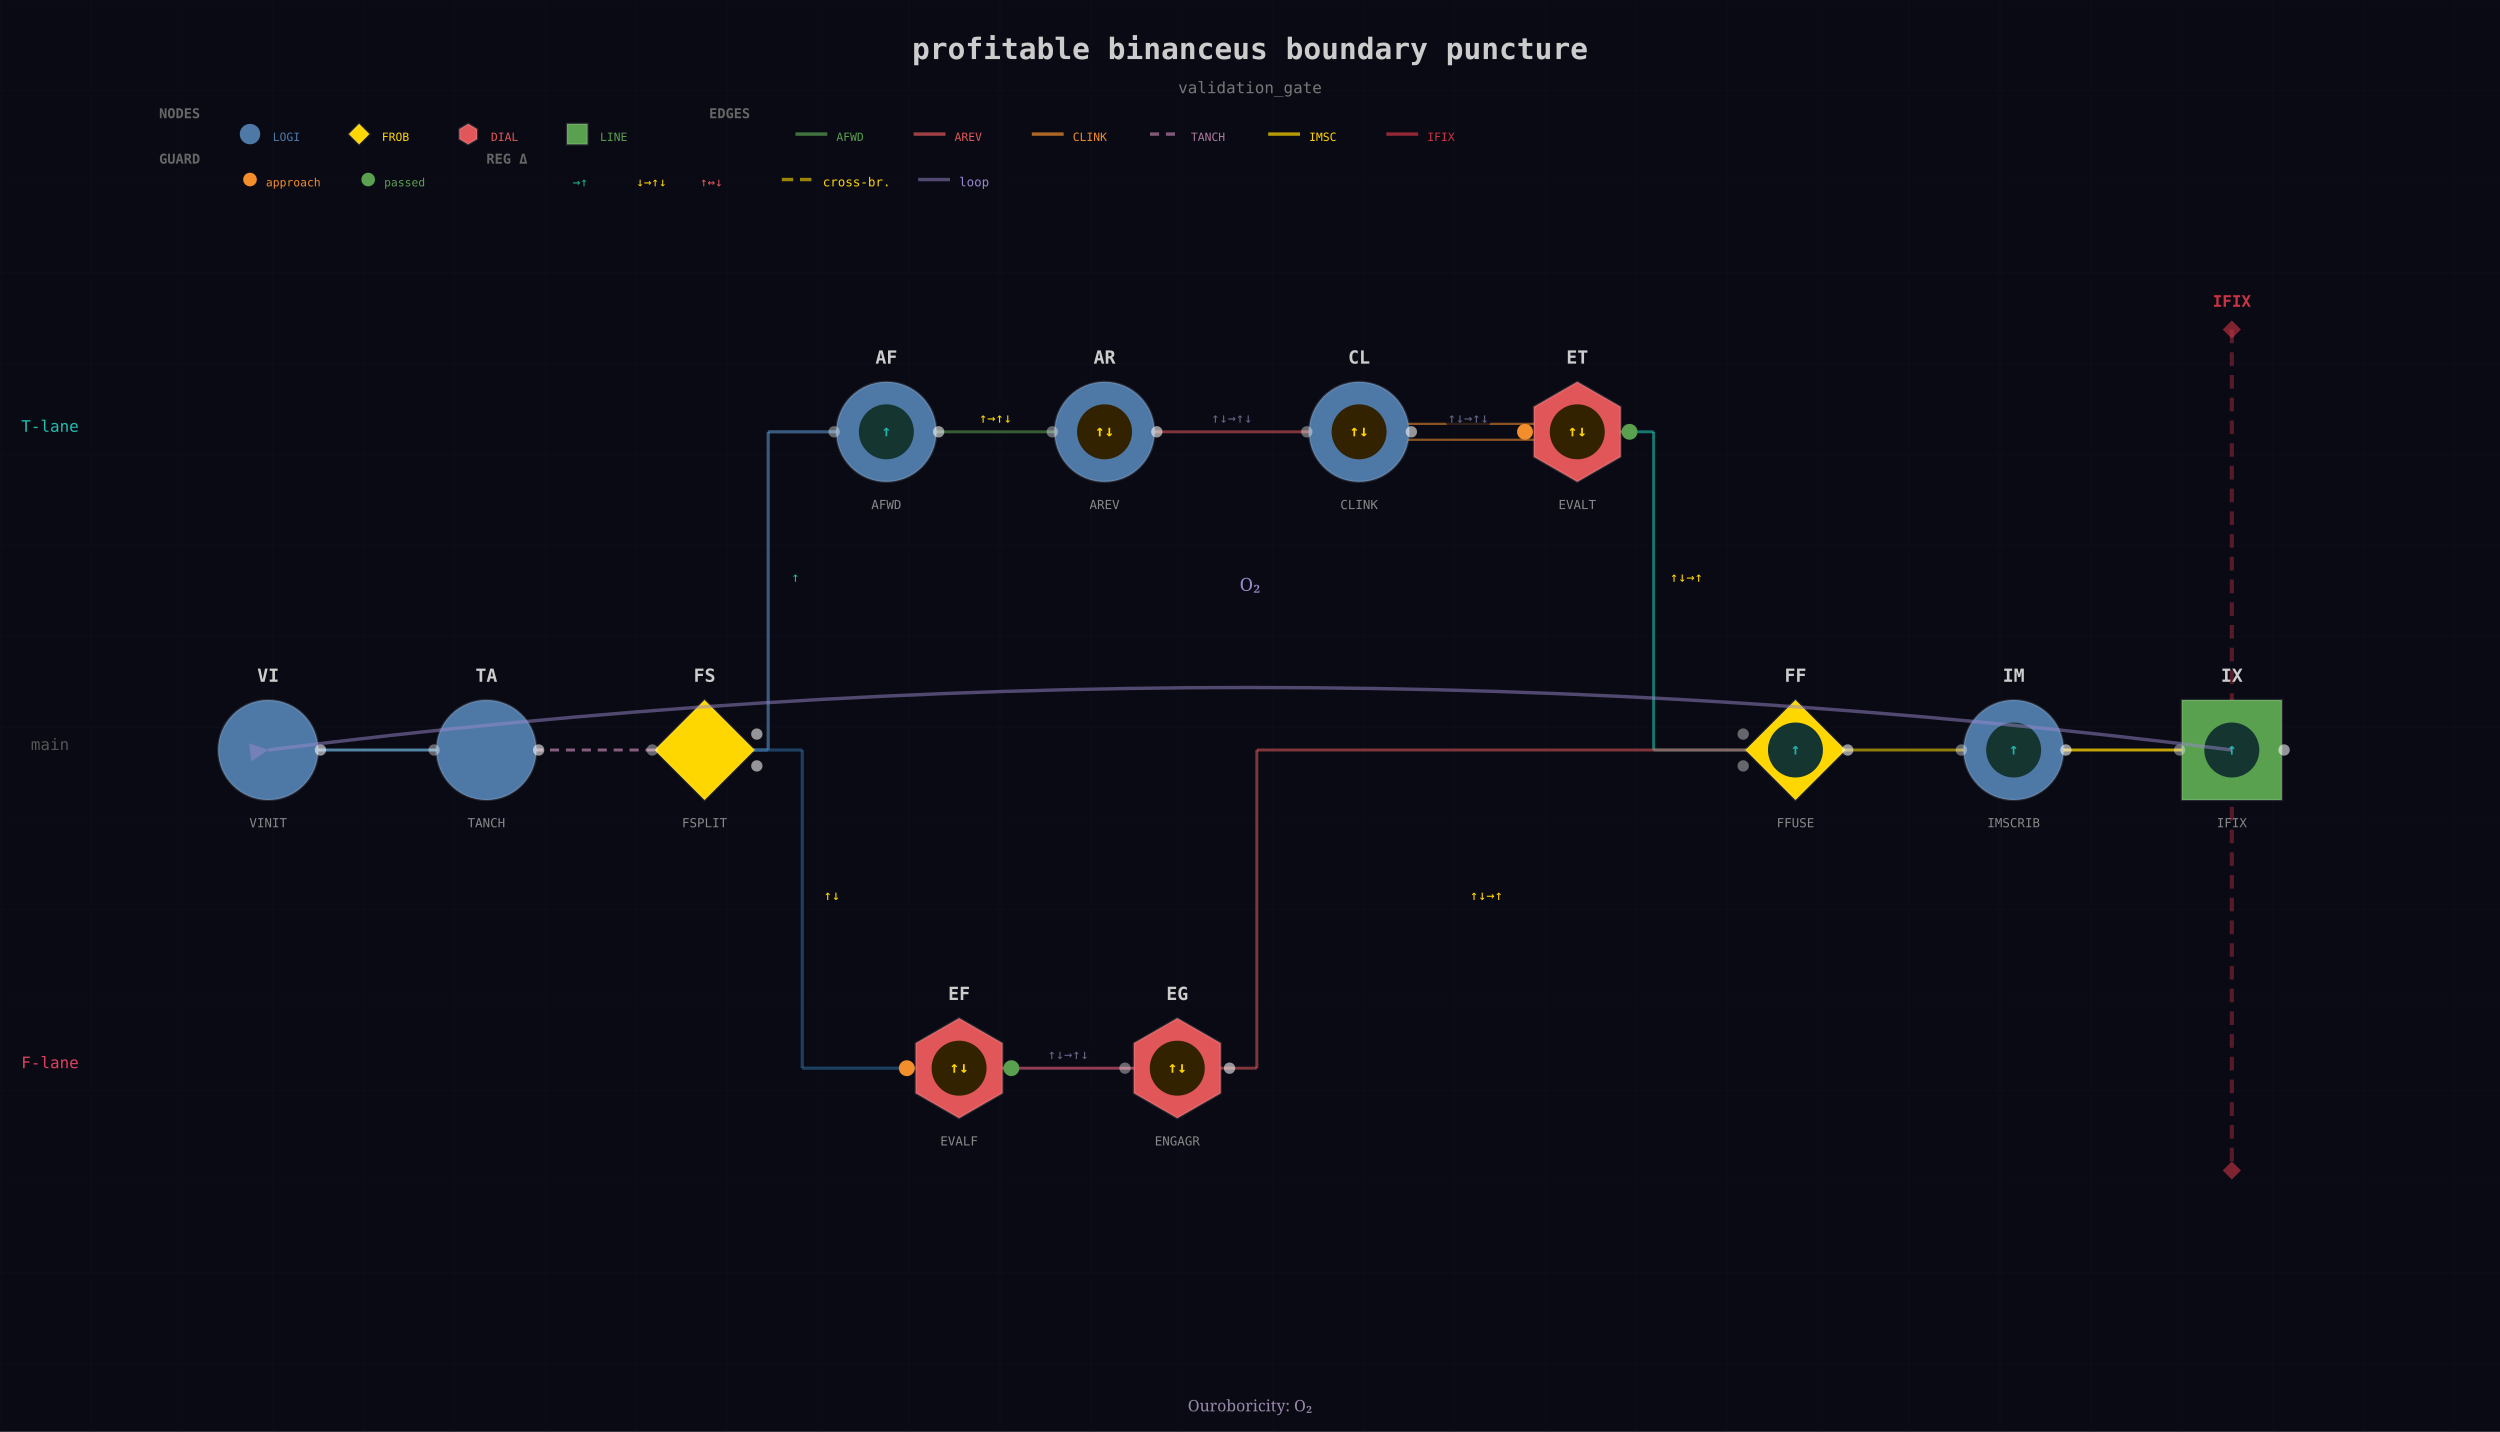
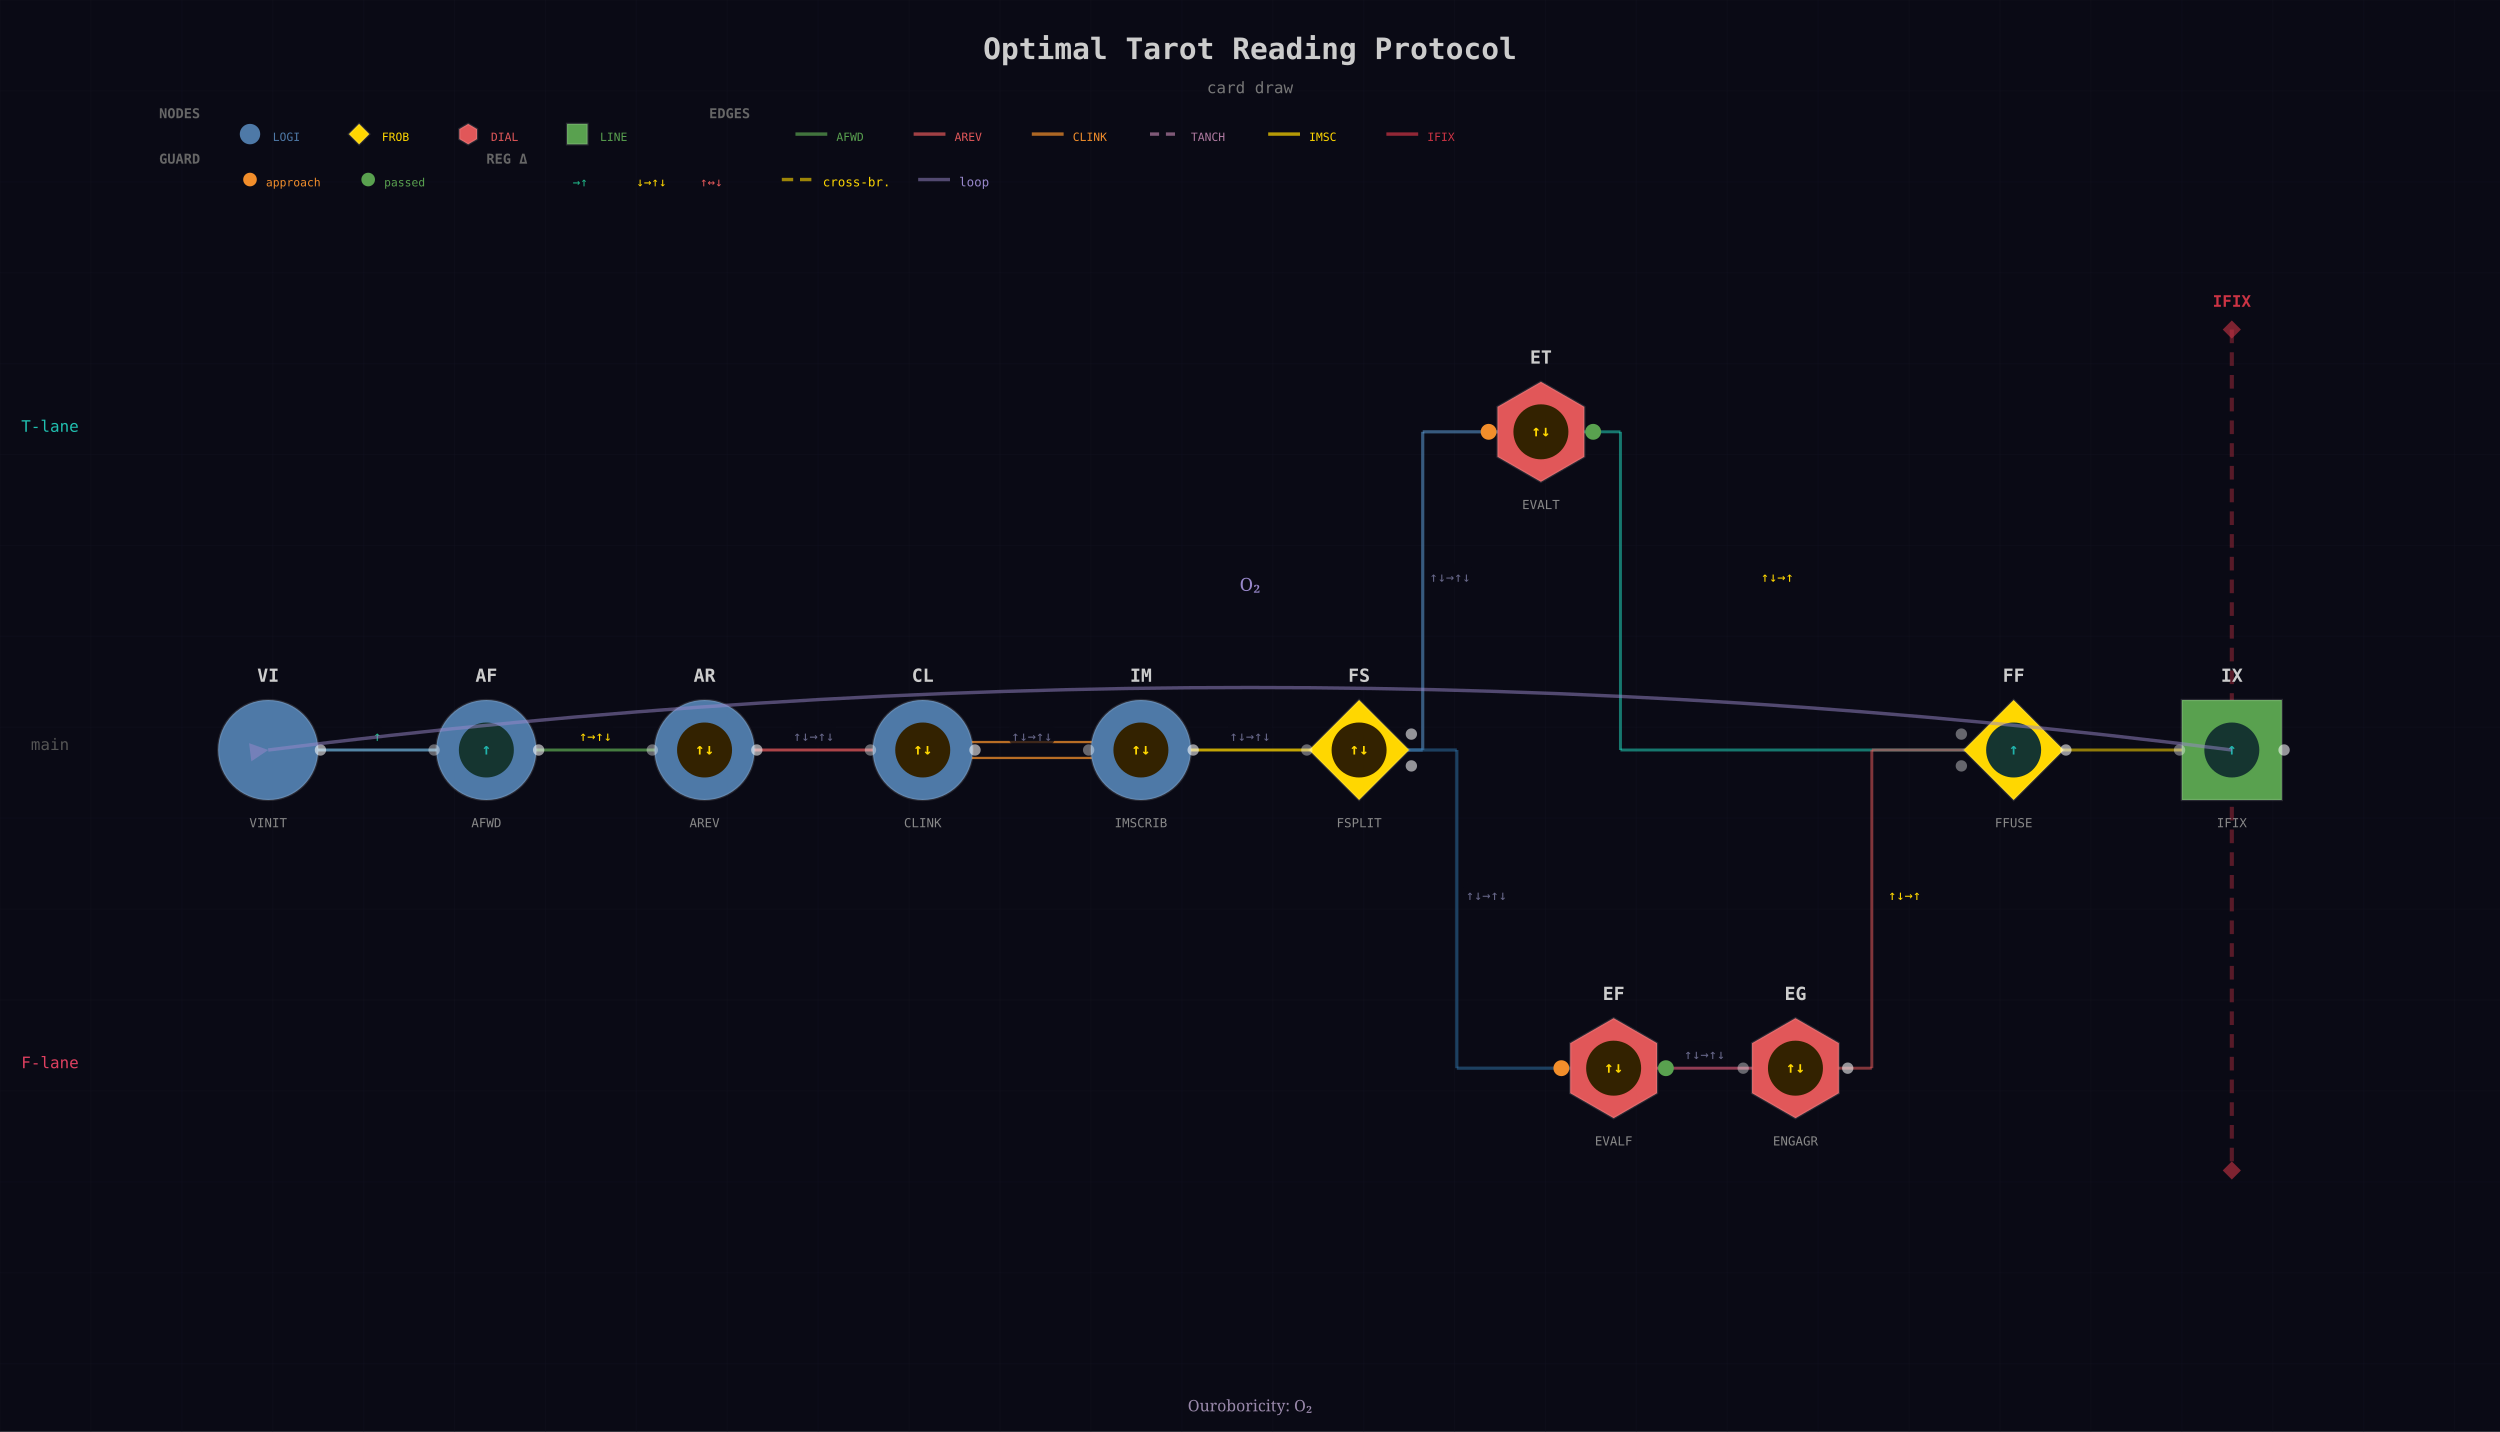
<svg xmlns="http://www.w3.org/2000/svg" viewBox="0 0 1100 630">
  <rect width="1100" height="630" fill="#0a0a15" />
  <line x1="0.0" y1="0.0" x2="0.0" y2="630.0" stroke="#151525" stroke-width="0.4" opacity="0.25" />
  <line x1="40.0" y1="0.0" x2="40.0" y2="630.0" stroke="#151525" stroke-width="0.4" opacity="0.25" />
  <line x1="80.0" y1="0.0" x2="80.0" y2="630.0" stroke="#151525" stroke-width="0.4" opacity="0.25" />
  <line x1="120.0" y1="0.0" x2="120.0" y2="630.0" stroke="#151525" stroke-width="0.4" opacity="0.25" />
  <line x1="160.0" y1="0.0" x2="160.0" y2="630.0" stroke="#151525" stroke-width="0.4" opacity="0.25" />
  <line x1="200.0" y1="0.0" x2="200.0" y2="630.0" stroke="#151525" stroke-width="0.4" opacity="0.25" />
  <line x1="240.0" y1="0.0" x2="240.0" y2="630.0" stroke="#151525" stroke-width="0.4" opacity="0.25" />
  <line x1="280.0" y1="0.0" x2="280.0" y2="630.0" stroke="#151525" stroke-width="0.4" opacity="0.25" />
  <line x1="320.0" y1="0.0" x2="320.0" y2="630.0" stroke="#151525" stroke-width="0.4" opacity="0.25" />
  <line x1="360.0" y1="0.0" x2="360.0" y2="630.0" stroke="#151525" stroke-width="0.4" opacity="0.25" />
  <line x1="400.0" y1="0.0" x2="400.0" y2="630.0" stroke="#151525" stroke-width="0.4" opacity="0.25" />
  <line x1="440.0" y1="0.0" x2="440.0" y2="630.0" stroke="#151525" stroke-width="0.4" opacity="0.25" />
  <line x1="480.0" y1="0.0" x2="480.0" y2="630.0" stroke="#151525" stroke-width="0.4" opacity="0.25" />
  <line x1="520.0" y1="0.0" x2="520.0" y2="630.0" stroke="#151525" stroke-width="0.4" opacity="0.25" />
  <line x1="560.0" y1="0.0" x2="560.0" y2="630.0" stroke="#151525" stroke-width="0.4" opacity="0.25" />
  <line x1="600.0" y1="0.0" x2="600.0" y2="630.0" stroke="#151525" stroke-width="0.4" opacity="0.25" />
  <line x1="640.0" y1="0.0" x2="640.0" y2="630.0" stroke="#151525" stroke-width="0.4" opacity="0.25" />
  <line x1="680.0" y1="0.0" x2="680.0" y2="630.0" stroke="#151525" stroke-width="0.4" opacity="0.25" />
  <line x1="720.0" y1="0.0" x2="720.0" y2="630.0" stroke="#151525" stroke-width="0.4" opacity="0.25" />
  <line x1="760.0" y1="0.0" x2="760.0" y2="630.0" stroke="#151525" stroke-width="0.4" opacity="0.25" />
  <line x1="800.0" y1="0.0" x2="800.0" y2="630.0" stroke="#151525" stroke-width="0.4" opacity="0.25" />
  <line x1="840.0" y1="0.0" x2="840.0" y2="630.0" stroke="#151525" stroke-width="0.4" opacity="0.25" />
  <line x1="880.0" y1="0.0" x2="880.0" y2="630.0" stroke="#151525" stroke-width="0.4" opacity="0.25" />
  <line x1="920.0" y1="0.0" x2="920.0" y2="630.0" stroke="#151525" stroke-width="0.4" opacity="0.25" />
  <line x1="960.0" y1="0.0" x2="960.0" y2="630.0" stroke="#151525" stroke-width="0.4" opacity="0.25" />
  <line x1="1000.0" y1="0.0" x2="1000.0" y2="630.0" stroke="#151525" stroke-width="0.4" opacity="0.25" />
  <line x1="1040.0" y1="0.0" x2="1040.0" y2="630.0" stroke="#151525" stroke-width="0.4" opacity="0.25" />
  <line x1="1080.0" y1="0.0" x2="1080.0" y2="630.0" stroke="#151525" stroke-width="0.4" opacity="0.25" />
  <line x1="0.0" y1="0.0" x2="1100.0" y2="0.0" stroke="#151525" stroke-width="0.4" opacity="0.25" />
  <line x1="0.0" y1="40.0" x2="1100.0" y2="40.0" stroke="#151525" stroke-width="0.4" opacity="0.25" />
  <line x1="0.0" y1="80.0" x2="1100.0" y2="80.0" stroke="#151525" stroke-width="0.4" opacity="0.25" />
  <line x1="0.0" y1="120.0" x2="1100.0" y2="120.0" stroke="#151525" stroke-width="0.4" opacity="0.25" />
  <line x1="0.0" y1="160.0" x2="1100.0" y2="160.0" stroke="#151525" stroke-width="0.4" opacity="0.25" />
  <line x1="0.0" y1="200.0" x2="1100.0" y2="200.0" stroke="#151525" stroke-width="0.4" opacity="0.25" />
  <line x1="0.0" y1="240.0" x2="1100.0" y2="240.0" stroke="#151525" stroke-width="0.4" opacity="0.25" />
  <line x1="0.0" y1="280.0" x2="1100.0" y2="280.0" stroke="#151525" stroke-width="0.4" opacity="0.25" />
  <line x1="0.0" y1="320.0" x2="1100.0" y2="320.0" stroke="#151525" stroke-width="0.4" opacity="0.25" />
  <line x1="0.0" y1="360.0" x2="1100.0" y2="360.0" stroke="#151525" stroke-width="0.4" opacity="0.25" />
  <line x1="0.0" y1="400.0" x2="1100.0" y2="400.0" stroke="#151525" stroke-width="0.4" opacity="0.25" />
  <line x1="0.0" y1="440.0" x2="1100.0" y2="440.0" stroke="#151525" stroke-width="0.4" opacity="0.25" />
  <line x1="0.0" y1="480.0" x2="1100.0" y2="480.0" stroke="#151525" stroke-width="0.4" opacity="0.25" />
  <line x1="0.0" y1="520.0" x2="1100.0" y2="520.0" stroke="#151525" stroke-width="0.4" opacity="0.25" />
  <line x1="0.0" y1="560.0" x2="1100.0" y2="560.0" stroke="#151525" stroke-width="0.4" opacity="0.25" />
  <line x1="0.0" y1="600.0" x2="1100.0" y2="600.0" stroke="#151525" stroke-width="0.4" opacity="0.25" />
-   <text x="550.0" y="26.0" fill="#cccccc" font-size="13" text-anchor="middle" font-family="monospace" font-weight="bold">profitable binanceus boundary puncture</text>
-   <text x="550.0" y="41.0" fill="#777" font-size="7" text-anchor="middle" font-family="monospace">validation_gate</text>
+   <text x="550.0" y="26.0" fill="#cccccc" font-size="13" text-anchor="middle" font-family="monospace" font-weight="bold">Optimal Tarot Reading Protocol</text>
+   <text x="550.0" y="41.0" fill="#777" font-size="7" text-anchor="middle" font-family="monospace">card draw</text>
  <text x="22.0" y="190.0" fill="#20c0b0" font-size="7" text-anchor="middle" font-family="monospace">T-lane</text>
  <text x="22.0" y="470.0" fill="#e04060" font-size="7" text-anchor="middle" font-family="monospace">F-lane</text>
  <text x="22.0" y="330.0" fill="#555" font-size="7" text-anchor="middle" font-family="monospace">main</text>
  <line x1="982.0" y1="145.0" x2="982.0" y2="515.0" stroke="#cc3344" stroke-width="1.8" opacity="0.4" stroke-dasharray="6,4" />
  <text x="982.0" y="135.0" fill="#cc3344" font-size="7" text-anchor="middle" font-family="monospace" font-weight="bold">IFIX</text>
  <polygon points="982.0,141.0 986.0,145 982.0,149.0 978.0,145" fill="#cc3344" opacity="0.6" />
  <polygon points="982.0,511.0 986.0,515 982.0,519.0 978.0,515" fill="#cc3344" opacity="0.6" />
-   <line x1="310.0" y1="330.0" x2="338.0" y2="330.0" stroke="#5b9bd5" stroke-width="1.4" opacity="0.55" />
-   <line x1="338.0" y1="330.0" x2="338.0" y2="190.0" stroke="#5b9bd5" stroke-width="1.4" opacity="0.55" />
-   <line x1="338.0" y1="190.0" x2="382.0" y2="190.0" stroke="#5b9bd5" stroke-width="1.4" opacity="0.55" />
-   <polygon points="390.0,190.0 382.0,193.2 382.0,186.8" fill="#5b9bd5" opacity="0.55" />
-   <rect x="348.0" y="248.0" width="4.0" height="10" fill="#0a0a15" opacity="0.7" rx="3" />
-   <text x="350.0" y="256.0" fill="#20b888" font-size="6" text-anchor="middle" font-family="monospace">↑</text>
-   <line x1="390.0" y1="190.0" x2="478.0" y2="190.0" stroke="#59a14f" stroke-width="1.3" opacity="0.55" />
-   <polygon points="486.0,190.0 478.0,193.2 478.0,186.8" fill="#59a14f" opacity="0.55" />
-   <rect x="430.0" y="178.0" width="16.0" height="10" fill="#0a0a15" opacity="0.7" rx="3" />
-   <text x="438.0" y="186.0" fill="#ffd700" font-size="6" text-anchor="middle" font-family="monospace">↑→↑↓</text>
-   <line x1="486.0" y1="190.0" x2="590.0" y2="190.0" stroke="#e15759" stroke-width="1.3" opacity="0.55" />
-   <polygon points="598.0,190.0 590.0,193.2 590.0,186.8" fill="#e15759" opacity="0.55" />
-   <rect x="532.0" y="178.0" width="20.0" height="10" fill="#0a0a15" opacity="0.7" rx="3" />
-   <text x="542.0" y="186.0" fill="#666688" font-size="6" text-anchor="middle" font-family="monospace">↑↓→↑↓</text>
-   <line x1="598.0" y1="186.5" x2="685.0" y2="186.5" stroke="#f28e2b" stroke-width="1.0" opacity="0.55" />
-   <line x1="598.0" y1="193.5" x2="685.0" y2="193.5" stroke="#f28e2b" stroke-width="1.0" opacity="0.55" />
-   <polygon points="694.0,190.0 684.0,194.0 684.0,186.0" fill="#f28e2b" opacity="0.55" />
-   <rect x="636.0" y="178.0" width="20.0" height="10" fill="#0a0a15" opacity="0.7" rx="3" />
-   <text x="646.0" y="186.0" fill="#666688" font-size="6" text-anchor="middle" font-family="monospace">↑↓→↑↓</text>
-   <line x1="694.0" y1="190.0" x2="727.6" y2="190.0" stroke="#20d0b8" stroke-width="1.3" opacity="0.55" />
-   <line x1="727.6" y1="190.0" x2="727.6" y2="330.0" stroke="#20d0b8" stroke-width="1.3" opacity="0.55" />
-   <line x1="727.6" y1="330.0" x2="782.0" y2="330.0" stroke="#20d0b8" stroke-width="1.3" opacity="0.55" />
-   <polygon points="790.0,330.0 782.0,333.2 782.0,326.8" fill="#20d0b8" opacity="0.55" />
-   <rect x="734.0" y="248.0" width="16.0" height="10" fill="#0a0a15" opacity="0.7" rx="3" />
-   <text x="742.0" y="256.0" fill="#ffd700" font-size="6" text-anchor="middle" font-family="monospace">↑↓→↑</text>
-   <line x1="310.0" y1="330.0" x2="353.0" y2="330.0" stroke="#2b6b9f" stroke-width="1.4" opacity="0.55" />
-   <line x1="353.0" y1="330.0" x2="353.0" y2="470.0" stroke="#2b6b9f" stroke-width="1.4" opacity="0.55" />
-   <line x1="353.0" y1="470.0" x2="414.0" y2="470.0" stroke="#2b6b9f" stroke-width="1.4" opacity="0.55" />
-   <polygon points="422.0,470.0 414.0,473.2 414.0,466.8" fill="#2b6b9f" opacity="0.55" />
-   <rect x="362.0" y="388.0" width="8.0" height="10" fill="#0a0a15" opacity="0.7" rx="3" />
-   <text x="366.0" y="396.0" fill="#ffd700" font-size="6" text-anchor="middle" font-family="monospace">↑↓</text>
-   <line x1="422.0" y1="470.0" x2="510.0" y2="470.0" stroke="#ff6688" stroke-width="1.3" opacity="0.55" />
-   <polygon points="518.0,470.0 510.0,473.2 510.0,466.8" fill="#ff6688" opacity="0.55" />
-   <rect x="460.0" y="458.0" width="20.0" height="10" fill="#0a0a15" opacity="0.7" rx="3" />
-   <text x="470.0" y="466.0" fill="#666688" font-size="6" text-anchor="middle" font-family="monospace">↑↓→↑↓</text>
-   <line x1="518.0" y1="470.0" x2="553.0" y2="470.0" stroke="#e15759" stroke-width="1.3" opacity="0.55" />
-   <line x1="553.0" y1="470.0" x2="553.0" y2="330.0" stroke="#e15759" stroke-width="1.3" opacity="0.55" />
-   <line x1="553.0" y1="330.0" x2="782.0" y2="330.0" stroke="#e15759" stroke-width="1.3" opacity="0.55" />
-   <polygon points="790.0,330.0 782.0,333.2 782.0,326.8" fill="#e15759" opacity="0.55" />
-   <rect x="646.0" y="388.0" width="16.0" height="10" fill="#0a0a15" opacity="0.7" rx="3" />
-   <text x="654.0" y="396.0" fill="#ffd700" font-size="6" text-anchor="middle" font-family="monospace">↑↓→↑</text>
+   <line x1="598.0" y1="330.0" x2="626.0" y2="330.0" stroke="#5b9bd5" stroke-width="1.4" opacity="0.55" />
+   <line x1="626.0" y1="330.0" x2="626.0" y2="190.0" stroke="#5b9bd5" stroke-width="1.4" opacity="0.55" />
+   <line x1="626.0" y1="190.0" x2="670.0" y2="190.0" stroke="#5b9bd5" stroke-width="1.4" opacity="0.55" />
+   <polygon points="678.0,190.0 670.0,193.2 670.0,186.8" fill="#5b9bd5" opacity="0.55" />
+   <rect x="628.0" y="248.0" width="20.0" height="10" fill="#0a0a15" opacity="0.7" rx="3" />
+   <text x="638.0" y="256.0" fill="#666688" font-size="6" text-anchor="middle" font-family="monospace">↑↓→↑↓</text>
+   <line x1="678.0" y1="190.0" x2="713.0" y2="190.0" stroke="#20d0b8" stroke-width="1.3" opacity="0.55" />
+   <line x1="713.0" y1="190.0" x2="713.0" y2="330.0" stroke="#20d0b8" stroke-width="1.3" opacity="0.55" />
+   <line x1="713.0" y1="330.0" x2="878.0" y2="330.0" stroke="#20d0b8" stroke-width="1.3" opacity="0.55" />
+   <polygon points="886.0,330.0 878.0,333.2 878.0,326.8" fill="#20d0b8" opacity="0.55" />
+   <rect x="774.0" y="248.0" width="16.0" height="10" fill="#0a0a15" opacity="0.7" rx="3" />
+   <text x="782.0" y="256.0" fill="#ffd700" font-size="6" text-anchor="middle" font-family="monospace">↑↓→↑</text>
+   <line x1="598.0" y1="330.0" x2="641.0" y2="330.0" stroke="#2b6b9f" stroke-width="1.4" opacity="0.55" />
+   <line x1="641.0" y1="330.0" x2="641.0" y2="470.0" stroke="#2b6b9f" stroke-width="1.4" opacity="0.55" />
+   <line x1="641.0" y1="470.0" x2="702.0" y2="470.0" stroke="#2b6b9f" stroke-width="1.4" opacity="0.55" />
+   <polygon points="710.0,470.0 702.0,473.2 702.0,466.8" fill="#2b6b9f" opacity="0.55" />
+   <rect x="644.0" y="388.0" width="20.0" height="10" fill="#0a0a15" opacity="0.7" rx="3" />
+   <text x="654.0" y="396.0" fill="#666688" font-size="6" text-anchor="middle" font-family="monospace">↑↓→↑↓</text>
+   <line x1="710.0" y1="470.0" x2="782.0" y2="470.0" stroke="#ff6688" stroke-width="1.3" opacity="0.55" />
+   <polygon points="790.0,470.0 782.0,473.2 782.0,466.8" fill="#ff6688" opacity="0.55" />
+   <rect x="740.0" y="458.0" width="20.0" height="10" fill="#0a0a15" opacity="0.7" rx="3" />
+   <text x="750.0" y="466.0" fill="#666688" font-size="6" text-anchor="middle" font-family="monospace">↑↓→↑↓</text>
+   <line x1="790.0" y1="470.0" x2="823.6" y2="470.0" stroke="#e15759" stroke-width="1.3" opacity="0.55" />
+   <line x1="823.6" y1="470.0" x2="823.6" y2="330.0" stroke="#e15759" stroke-width="1.3" opacity="0.55" />
+   <line x1="823.6" y1="330.0" x2="878.0" y2="330.0" stroke="#e15759" stroke-width="1.3" opacity="0.55" />
+   <polygon points="886.0,330.0 878.0,333.2 878.0,326.8" fill="#e15759" opacity="0.55" />
+   <rect x="830.0" y="388.0" width="16.0" height="10" fill="#0a0a15" opacity="0.7" rx="3" />
+   <text x="838.0" y="396.0" fill="#ffd700" font-size="6" text-anchor="middle" font-family="monospace">↑↓→↑</text>
  <line x1="118.0" y1="330.0" x2="206.0" y2="330.0" stroke="#6baed6" stroke-width="1.3" opacity="0.75" />
  <polygon points="214.0,330.0 206.0,333.2 206.0,326.8" fill="#6baed6" opacity="0.75" />
-   <line x1="214.0" y1="330.0" x2="302.0" y2="330.0" stroke="#b07aa1" stroke-width="1.3" opacity="0.75" stroke-dasharray="4,3" />
-   <polygon points="310.0,330.0 302.0,333.2 302.0,326.8" fill="#b07aa1" opacity="0.75" />
-   <line x1="886.0" y1="330.0" x2="974.0" y2="330.0" stroke="#ffd700" stroke-width="1.3" opacity="0.75" />
-   <polygon points="982.0,330.0 974.0,333.2 974.0,326.8" fill="#ffd700" opacity="0.75" />
-   <line x1="790.0" y1="330.0" x2="878.0" y2="330.0" stroke="#ffd700" stroke-width="1.3" opacity="0.55" />
-   <polygon points="886.0,330.0 878.0,333.2 878.0,326.8" fill="#ffd700" opacity="0.55" />
+   <rect x="164.0" y="318.0" width="4.0" height="10" fill="#0a0a15" opacity="0.7" rx="3" />
+   <text x="166.0" y="326.0" fill="#20b888" font-size="6" text-anchor="middle" font-family="monospace">↑</text>
+   <line x1="214.0" y1="330.0" x2="302.0" y2="330.0" stroke="#59a14f" stroke-width="1.3" opacity="0.75" />
+   <polygon points="310.0,330.0 302.0,333.2 302.0,326.8" fill="#59a14f" opacity="0.75" />
+   <rect x="254.0" y="318.0" width="16.0" height="10" fill="#0a0a15" opacity="0.7" rx="3" />
+   <text x="262.0" y="326.0" fill="#ffd700" font-size="6" text-anchor="middle" font-family="monospace">↑→↑↓</text>
+   <line x1="310.0" y1="330.0" x2="398.0" y2="330.0" stroke="#e15759" stroke-width="1.3" opacity="0.75" />
+   <polygon points="406.0,330.0 398.0,333.2 398.0,326.8" fill="#e15759" opacity="0.75" />
+   <rect x="348.0" y="318.0" width="20.0" height="10" fill="#0a0a15" opacity="0.7" rx="3" />
+   <text x="358.0" y="326.0" fill="#666688" font-size="6" text-anchor="middle" font-family="monospace">↑↓→↑↓</text>
+   <line x1="406.0" y1="326.5" x2="493.0" y2="326.5" stroke="#f28e2b" stroke-width="1.0" opacity="0.75" />
+   <line x1="406.0" y1="333.5" x2="493.0" y2="333.5" stroke="#f28e2b" stroke-width="1.0" opacity="0.75" />
+   <polygon points="502.0,330.0 492.0,334.0 492.0,326.0" fill="#f28e2b" opacity="0.75" />
+   <rect x="444.0" y="318.0" width="20.0" height="10" fill="#0a0a15" opacity="0.7" rx="3" />
+   <text x="454.0" y="326.0" fill="#666688" font-size="6" text-anchor="middle" font-family="monospace">↑↓→↑↓</text>
+   <line x1="502.0" y1="330.0" x2="590.0" y2="330.0" stroke="#ffd700" stroke-width="1.3" opacity="0.75" />
+   <polygon points="598.0,330.0 590.0,333.2 590.0,326.8" fill="#ffd700" opacity="0.75" />
+   <rect x="540.0" y="318.0" width="20.0" height="10" fill="#0a0a15" opacity="0.7" rx="3" />
+   <text x="550.0" y="326.0" fill="#666688" font-size="6" text-anchor="middle" font-family="monospace">↑↓→↑↓</text>
+   <line x1="886.0" y1="330.0" x2="974.0" y2="330.0" stroke="#ffd700" stroke-width="1.3" opacity="0.55" />
+   <polygon points="982.0,330.0 974.0,333.2 974.0,326.8" fill="#ffd700" opacity="0.55" />
  <circle cx="118.0" cy="330.0" r="22.0" fill="#4e79a7" stroke="#ffffff20" stroke-width="1.0" />
  <text x="118.0" y="300.0" fill="#cccccc" font-size="8" text-anchor="middle" font-family="monospace" font-weight="bold">VI</text>
  <text x="118.0" y="364.0" fill="#888" font-size="5.5" text-anchor="middle" font-family="monospace">VINIT</text>
  <circle cx="141.0" cy="330.0" r="2.5" fill="#ffffff90" stroke-width="0" />
  <circle cx="214.0" cy="330.0" r="22.0" fill="#4e79a7" stroke="#ffffff20" stroke-width="1.0" />
-   <text x="214.0" y="300.0" fill="#cccccc" font-size="8" text-anchor="middle" font-family="monospace" font-weight="bold">TA</text>
-   <text x="214.0" y="364.0" fill="#888" font-size="5.5" text-anchor="middle" font-family="monospace">TANCH</text>
+   <circle cx="214.0" cy="330.0" r="12.1" fill="#153530" stroke-width="0" />
+   <text x="214.0" y="332.0" fill="#20b2aa" font-size="7" text-anchor="middle" font-family="monospace" font-weight="bold">↑</text>
+   <text x="214.0" y="300.0" fill="#cccccc" font-size="8" text-anchor="middle" font-family="monospace" font-weight="bold">AF</text>
+   <text x="214.0" y="364.0" fill="#888" font-size="5.5" text-anchor="middle" font-family="monospace">AFWD</text>
  <circle cx="191.0" cy="330.0" r="2.5" fill="#ffffff60" stroke-width="0" />
  <circle cx="237.0" cy="330.0" r="2.5" fill="#ffffff90" stroke-width="0" />
-   <polygon points="310.0,308.0 332.0,330 310.0,352.0 288.0,330" fill="#ffd700" stroke="#ffffff20" stroke-width="1.0" />
-   <text x="310.0" y="300.0" fill="#cccccc" font-size="8" text-anchor="middle" font-family="monospace" font-weight="bold">FS</text>
-   <text x="310.0" y="364.0" fill="#888" font-size="5.5" text-anchor="middle" font-family="monospace">FSPLIT</text>
+   <circle cx="310.0" cy="330.0" r="22.0" fill="#4e79a7" stroke="#ffffff20" stroke-width="1.0" />
+   <circle cx="310.0" cy="330.0" r="12.1" fill="#332200" stroke-width="0" />
+   <text x="310.0" y="332.0" fill="#ffd700" font-size="7" text-anchor="middle" font-family="monospace" font-weight="bold">↑↓</text>
+   <text x="310.0" y="300.0" fill="#cccccc" font-size="8" text-anchor="middle" font-family="monospace" font-weight="bold">AR</text>
+   <text x="310.0" y="364.0" fill="#888" font-size="5.5" text-anchor="middle" font-family="monospace">AREV</text>
  <circle cx="287.0" cy="330.0" r="2.5" fill="#ffffff60" stroke-width="0" />
-   <circle cx="333.0" cy="323.0" r="2.5" fill="#ffffff90" stroke-width="0" />
-   <circle cx="333.0" cy="337.0" r="2.5" fill="#ffffff90" stroke-width="0" />
-   <circle cx="390.0" cy="190.0" r="22.0" fill="#4e79a7" stroke="#ffffff20" stroke-width="1.0" />
-   <circle cx="390.0" cy="190.0" r="12.1" fill="#153530" stroke-width="0" />
-   <text x="390.0" y="192.0" fill="#20b2aa" font-size="7" text-anchor="middle" font-family="monospace" font-weight="bold">↑</text>
-   <text x="390.0" y="160.0" fill="#cccccc" font-size="8" text-anchor="middle" font-family="monospace" font-weight="bold">AF</text>
-   <text x="390.0" y="224.0" fill="#888" font-size="5.5" text-anchor="middle" font-family="monospace">AFWD</text>
-   <circle cx="367.0" cy="190.0" r="2.5" fill="#ffffff60" stroke-width="0" />
-   <circle cx="413.0" cy="190.0" r="2.5" fill="#ffffff90" stroke-width="0" />
-   <circle cx="486.0" cy="190.0" r="22.0" fill="#4e79a7" stroke="#ffffff20" stroke-width="1.0" />
-   <circle cx="486.0" cy="190.0" r="12.1" fill="#332200" stroke-width="0" />
-   <text x="486.0" y="192.0" fill="#ffd700" font-size="7" text-anchor="middle" font-family="monospace" font-weight="bold">↑↓</text>
-   <text x="486.0" y="160.0" fill="#cccccc" font-size="8" text-anchor="middle" font-family="monospace" font-weight="bold">AR</text>
-   <text x="486.0" y="224.0" fill="#888" font-size="5.5" text-anchor="middle" font-family="monospace">AREV</text>
-   <circle cx="463.0" cy="190.0" r="2.5" fill="#ffffff60" stroke-width="0" />
-   <circle cx="509.0" cy="190.0" r="2.5" fill="#ffffff90" stroke-width="0" />
-   <circle cx="598.0" cy="190.0" r="22.0" fill="#4e79a7" stroke="#ffffff20" stroke-width="1.0" />
-   <circle cx="598.0" cy="190.0" r="12.1" fill="#332200" stroke-width="0" />
-   <text x="598.0" y="192.0" fill="#ffd700" font-size="7" text-anchor="middle" font-family="monospace" font-weight="bold">↑↓</text>
-   <text x="598.0" y="160.0" fill="#cccccc" font-size="8" text-anchor="middle" font-family="monospace" font-weight="bold">CL</text>
-   <text x="598.0" y="224.0" fill="#888" font-size="5.5" text-anchor="middle" font-family="monospace">CLINK</text>
-   <circle cx="575.0" cy="190.0" r="2.5" fill="#ffffff60" stroke-width="0" />
-   <circle cx="621.0" cy="190.0" r="2.5" fill="#ffffff90" stroke-width="0" />
-   <polygon points="713.1,201.0 694.0,212.0 674.9,201.0 674.9,179.0 694.0,168.0 713.1,179.0" fill="#e15759" stroke="#ffffff20" stroke-width="1.0" />
-   <circle cx="694.0" cy="190.0" r="12.1" fill="#332200" stroke-width="0" />
-   <text x="694.0" y="192.0" fill="#ffd700" font-size="7" text-anchor="middle" font-family="monospace" font-weight="bold">↑↓</text>
-   <text x="694.0" y="160.0" fill="#cccccc" font-size="8" text-anchor="middle" font-family="monospace" font-weight="bold">ET</text>
-   <text x="694.0" y="224.0" fill="#888" font-size="5.5" text-anchor="middle" font-family="monospace">EVALT</text>
-   <circle cx="671.0" cy="190.0" r="3.5" fill="#f28e2b" stroke-width="0.8" />
-   <circle cx="717.0" cy="190.0" r="3.5" fill="#59a14f" stroke-width="0.9" />
-   <polygon points="441.1,481.0 422.0,492.0 402.9,481.0 402.9,459.0 422.0,448.0 441.1,459.0" fill="#e15759" stroke="#ffffff20" stroke-width="1.0" />
-   <circle cx="422.0" cy="470.0" r="12.1" fill="#332200" stroke-width="0" />
-   <text x="422.0" y="472.0" fill="#ffd700" font-size="7" text-anchor="middle" font-family="monospace" font-weight="bold">↑↓</text>
-   <text x="422.0" y="440.0" fill="#cccccc" font-size="8" text-anchor="middle" font-family="monospace" font-weight="bold">EF</text>
-   <text x="422.0" y="504.0" fill="#888" font-size="5.5" text-anchor="middle" font-family="monospace">EVALF</text>
-   <circle cx="399.0" cy="470.0" r="3.5" fill="#f28e2b" stroke-width="0.8" />
-   <circle cx="445.0" cy="470.0" r="3.5" fill="#59a14f" stroke-width="0.9" />
-   <polygon points="537.1,481.0 518.0,492.0 498.9,481.0 498.9,459.0 518.0,448.0 537.1,459.0" fill="#e15759" stroke="#ffffff20" stroke-width="1.0" />
-   <circle cx="518.0" cy="470.0" r="12.1" fill="#332200" stroke-width="0" />
-   <text x="518.0" y="472.0" fill="#ffd700" font-size="7" text-anchor="middle" font-family="monospace" font-weight="bold">↑↓</text>
-   <text x="518.0" y="440.0" fill="#cccccc" font-size="8" text-anchor="middle" font-family="monospace" font-weight="bold">EG</text>
-   <text x="518.0" y="504.0" fill="#888" font-size="5.5" text-anchor="middle" font-family="monospace">ENGAGR</text>
-   <circle cx="495.0" cy="470.0" r="2.5" fill="#ffffff60" stroke-width="0" />
-   <circle cx="541.0" cy="470.0" r="2.5" fill="#ffffff90" stroke-width="0" />
-   <polygon points="790.0,308.0 812.0,330 790.0,352.0 768.0,330" fill="#ffd700" stroke="#ffffff20" stroke-width="1.0" />
-   <circle cx="790.0" cy="330.0" r="12.1" fill="#153530" stroke-width="0" />
-   <text x="790.0" y="332.0" fill="#20b2aa" font-size="7" text-anchor="middle" font-family="monospace" font-weight="bold">↑</text>
-   <text x="790.0" y="300.0" fill="#cccccc" font-size="8" text-anchor="middle" font-family="monospace" font-weight="bold">FF</text>
-   <text x="790.0" y="364.0" fill="#888" font-size="5.5" text-anchor="middle" font-family="monospace">FFUSE</text>
-   <circle cx="767.0" cy="323.0" r="2.5" fill="#ffffff60" stroke-width="0" />
-   <circle cx="767.0" cy="337.0" r="2.5" fill="#ffffff60" stroke-width="0" />
-   <circle cx="813.0" cy="330.0" r="2.5" fill="#ffffff90" stroke-width="0" />
-   <circle cx="886.0" cy="330.0" r="22.0" fill="#4e79a7" stroke="#ffffff20" stroke-width="1.0" />
+   <circle cx="333.0" cy="330.0" r="2.5" fill="#ffffff90" stroke-width="0" />
+   <circle cx="406.0" cy="330.0" r="22.0" fill="#4e79a7" stroke="#ffffff20" stroke-width="1.0" />
+   <circle cx="406.0" cy="330.0" r="12.1" fill="#332200" stroke-width="0" />
+   <text x="406.0" y="332.0" fill="#ffd700" font-size="7" text-anchor="middle" font-family="monospace" font-weight="bold">↑↓</text>
+   <text x="406.0" y="300.0" fill="#cccccc" font-size="8" text-anchor="middle" font-family="monospace" font-weight="bold">CL</text>
+   <text x="406.0" y="364.0" fill="#888" font-size="5.5" text-anchor="middle" font-family="monospace">CLINK</text>
+   <circle cx="383.0" cy="330.0" r="2.5" fill="#ffffff60" stroke-width="0" />
+   <circle cx="429.0" cy="330.0" r="2.5" fill="#ffffff90" stroke-width="0" />
+   <circle cx="502.0" cy="330.0" r="22.0" fill="#4e79a7" stroke="#ffffff20" stroke-width="1.0" />
+   <circle cx="502.0" cy="330.0" r="12.1" fill="#332200" stroke-width="0" />
+   <text x="502.0" y="332.0" fill="#ffd700" font-size="7" text-anchor="middle" font-family="monospace" font-weight="bold">↑↓</text>
+   <text x="502.0" y="300.0" fill="#cccccc" font-size="8" text-anchor="middle" font-family="monospace" font-weight="bold">IM</text>
+   <text x="502.0" y="364.0" fill="#888" font-size="5.5" text-anchor="middle" font-family="monospace">IMSCRIB</text>
+   <circle cx="479.0" cy="330.0" r="2.5" fill="#ffffff60" stroke-width="0" />
+   <circle cx="525.0" cy="330.0" r="2.5" fill="#ffffff90" stroke-width="0" />
+   <polygon points="598.0,308.0 620.0,330 598.0,352.0 576.0,330" fill="#ffd700" stroke="#ffffff20" stroke-width="1.0" />
+   <circle cx="598.0" cy="330.0" r="12.1" fill="#332200" stroke-width="0" />
+   <text x="598.0" y="332.0" fill="#ffd700" font-size="7" text-anchor="middle" font-family="monospace" font-weight="bold">↑↓</text>
+   <text x="598.0" y="300.0" fill="#cccccc" font-size="8" text-anchor="middle" font-family="monospace" font-weight="bold">FS</text>
+   <text x="598.0" y="364.0" fill="#888" font-size="5.5" text-anchor="middle" font-family="monospace">FSPLIT</text>
+   <circle cx="575.0" cy="330.0" r="2.5" fill="#ffffff60" stroke-width="0" />
+   <circle cx="621.0" cy="323.0" r="2.5" fill="#ffffff90" stroke-width="0" />
+   <circle cx="621.0" cy="337.0" r="2.5" fill="#ffffff90" stroke-width="0" />
+   <polygon points="697.1,201.0 678.0,212.0 658.9,201.0 658.9,179.0 678.0,168.0 697.1,179.0" fill="#e15759" stroke="#ffffff20" stroke-width="1.0" />
+   <circle cx="678.0" cy="190.0" r="12.1" fill="#332200" stroke-width="0" />
+   <text x="678.0" y="192.0" fill="#ffd700" font-size="7" text-anchor="middle" font-family="monospace" font-weight="bold">↑↓</text>
+   <text x="678.0" y="160.0" fill="#cccccc" font-size="8" text-anchor="middle" font-family="monospace" font-weight="bold">ET</text>
+   <text x="678.0" y="224.0" fill="#888" font-size="5.5" text-anchor="middle" font-family="monospace">EVALT</text>
+   <circle cx="655.0" cy="190.0" r="3.5" fill="#f28e2b" stroke-width="0.8" />
+   <circle cx="701.0" cy="190.0" r="3.5" fill="#59a14f" stroke-width="0.9" />
+   <polygon points="729.1,481.0 710.0,492.0 690.9,481.0 690.9,459.0 710.0,448.0 729.1,459.0" fill="#e15759" stroke="#ffffff20" stroke-width="1.0" />
+   <circle cx="710.0" cy="470.0" r="12.1" fill="#332200" stroke-width="0" />
+   <text x="710.0" y="472.0" fill="#ffd700" font-size="7" text-anchor="middle" font-family="monospace" font-weight="bold">↑↓</text>
+   <text x="710.0" y="440.0" fill="#cccccc" font-size="8" text-anchor="middle" font-family="monospace" font-weight="bold">EF</text>
+   <text x="710.0" y="504.0" fill="#888" font-size="5.5" text-anchor="middle" font-family="monospace">EVALF</text>
+   <circle cx="687.0" cy="470.0" r="3.5" fill="#f28e2b" stroke-width="0.8" />
+   <circle cx="733.0" cy="470.0" r="3.5" fill="#59a14f" stroke-width="0.9" />
+   <polygon points="809.1,481.0 790.0,492.0 770.9,481.0 770.9,459.0 790.0,448.0 809.1,459.0" fill="#e15759" stroke="#ffffff20" stroke-width="1.0" />
+   <circle cx="790.0" cy="470.0" r="12.1" fill="#332200" stroke-width="0" />
+   <text x="790.0" y="472.0" fill="#ffd700" font-size="7" text-anchor="middle" font-family="monospace" font-weight="bold">↑↓</text>
+   <text x="790.0" y="440.0" fill="#cccccc" font-size="8" text-anchor="middle" font-family="monospace" font-weight="bold">EG</text>
+   <text x="790.0" y="504.0" fill="#888" font-size="5.5" text-anchor="middle" font-family="monospace">ENGAGR</text>
+   <circle cx="767.0" cy="470.0" r="2.5" fill="#ffffff60" stroke-width="0" />
+   <circle cx="813.0" cy="470.0" r="2.5" fill="#ffffff90" stroke-width="0" />
+   <polygon points="886.0,308.0 908.0,330 886.0,352.0 864.0,330" fill="#ffd700" stroke="#ffffff20" stroke-width="1.0" />
  <circle cx="886.0" cy="330.0" r="12.1" fill="#153530" stroke-width="0" />
  <text x="886.0" y="332.0" fill="#20b2aa" font-size="7" text-anchor="middle" font-family="monospace" font-weight="bold">↑</text>
-   <text x="886.0" y="300.0" fill="#cccccc" font-size="8" text-anchor="middle" font-family="monospace" font-weight="bold">IM</text>
-   <text x="886.0" y="364.0" fill="#888" font-size="5.5" text-anchor="middle" font-family="monospace">IMSCRIB</text>
-   <circle cx="863.0" cy="330.0" r="2.5" fill="#ffffff60" stroke-width="0" />
+   <text x="886.0" y="300.0" fill="#cccccc" font-size="8" text-anchor="middle" font-family="monospace" font-weight="bold">FF</text>
+   <text x="886.0" y="364.0" fill="#888" font-size="5.5" text-anchor="middle" font-family="monospace">FFUSE</text>
+   <circle cx="863.0" cy="323.0" r="2.5" fill="#ffffff60" stroke-width="0" />
+   <circle cx="863.0" cy="337.0" r="2.5" fill="#ffffff60" stroke-width="0" />
  <circle cx="909.0" cy="330.0" r="2.5" fill="#ffffff90" stroke-width="0" />
  <rect x="960.0" y="308.0" width="44.0" height="44.0" fill="#59a14f" stroke="#ffffff20" stroke-width="1.0" />
  <circle cx="982.0" cy="330.0" r="12.1" fill="#153530" stroke-width="0" />
  <text x="982.0" y="332.0" fill="#20b2aa" font-size="7" text-anchor="middle" font-family="monospace" font-weight="bold">↑</text>
  <text x="982.0" y="300.0" fill="#cccccc" font-size="8" text-anchor="middle" font-family="monospace" font-weight="bold">IX</text>
  <text x="982.0" y="364.0" fill="#888" font-size="5.5" text-anchor="middle" font-family="monospace">IFIX</text>
  <circle cx="959.0" cy="330.0" r="2.5" fill="#ffffff60" stroke-width="0" />
  <circle cx="1005.0" cy="330.0" r="2.5" fill="#ffffff90" stroke-width="0" />
  <path d="M982.0,330.0 Q550.0,275.0 118.0,330.0" fill="none" stroke="#9988cc" stroke-width="1.5" opacity="0.5" />
  <polygon points="118.0,330.0 109.6,327.0 110.6,335.0" fill="#9988cc" opacity="0.5" />
  <text x="550.0" y="260.0" fill="#9988cc" font-size="8" text-anchor="middle" font-family="serif">O₂</text>
  <text x="550.0" y="621.0" fill="#9988aa" font-size="7" text-anchor="middle" font-family="serif">Ouroboricity: O₂</text>
  <text x="70.0" y="52.0" fill="#666" font-size="6" text-anchor="start" font-family="monospace" font-weight="bold">NODES</text>
  <circle cx="110.0" cy="59.0" r="4.5" fill="#4e79a7" stroke-width="0" />
  <text x="120.0" y="62.0" fill="#4e79a7" font-size="5" text-anchor="start" font-family="monospace">LOGI</text>
  <polygon points="158,54.5 162.5,59 158,63.5 153.5,59" fill="#ffd700" stroke="#ffffff20" stroke-width="1.0" />
  <text x="168.0" y="62.0" fill="#ffd700" font-size="5" text-anchor="start" font-family="monospace">FROB</text>
  <polygon points="209.9,61.2 206.0,63.5 202.1,61.2 202.1,56.8 206.0,54.5 209.9,56.8" fill="#e15759" stroke="#ffffff20" stroke-width="1.0" />
  <text x="216.0" y="62.0" fill="#e15759" font-size="5" text-anchor="start" font-family="monospace">DIAL</text>
  <rect x="249.5" y="54.5" width="9.0" height="9.0" fill="#59a14f" stroke="#ffffff20" stroke-width="1.0" />
  <text x="264.0" y="62.0" fill="#59a14f" font-size="5" text-anchor="start" font-family="monospace">LINE</text>
  <text x="312.0" y="52.0" fill="#666" font-size="6" text-anchor="start" font-family="monospace" font-weight="bold">EDGES</text>
  <line x1="350.0" y1="59.0" x2="364.0" y2="59.0" stroke="#59a14f" stroke-width="1.5" opacity="0.7" />
  <text x="368.0" y="62.0" fill="#59a14f" font-size="5" text-anchor="start" font-family="monospace">AFWD</text>
  <line x1="402.0" y1="59.0" x2="416.0" y2="59.0" stroke="#e15759" stroke-width="1.5" opacity="0.7" />
  <text x="420.0" y="62.0" fill="#e15759" font-size="5" text-anchor="start" font-family="monospace">AREV</text>
  <line x1="454.0" y1="59.0" x2="468.0" y2="59.0" stroke="#f28e2b" stroke-width="1.5" opacity="0.7" />
  <text x="472.0" y="62.0" fill="#f28e2b" font-size="5" text-anchor="start" font-family="monospace">CLINK</text>
  <line x1="506.0" y1="59.0" x2="520.0" y2="59.0" stroke="#b07aa1" stroke-width="1.5" opacity="0.7" stroke-dasharray="4,3" />
  <text x="524.0" y="62.0" fill="#b07aa1" font-size="5" text-anchor="start" font-family="monospace">TANCH</text>
  <line x1="558.0" y1="59.0" x2="572.0" y2="59.0" stroke="#ffd700" stroke-width="1.5" opacity="0.7" />
  <text x="576.0" y="62.0" fill="#ffd700" font-size="5" text-anchor="start" font-family="monospace">IMSC</text>
  <line x1="610.0" y1="59.0" x2="624.0" y2="59.0" stroke="#cc3344" stroke-width="1.5" opacity="0.7" />
  <text x="628.0" y="62.0" fill="#cc3344" font-size="5" text-anchor="start" font-family="monospace">IFIX</text>
  <text x="70.0" y="72.0" fill="#666" font-size="6" text-anchor="start" font-family="monospace" font-weight="bold">GUARD</text>
  <circle cx="110.0" cy="79.0" r="3.0" fill="#f28e2b" stroke-width="0.8" />
  <text x="117.0" y="82.0" fill="#f28e2b" font-size="5" text-anchor="start" font-family="monospace">approach</text>
  <circle cx="162.0" cy="79.0" r="3.0" fill="#59a14f" stroke-width="0.9" />
  <text x="169.0" y="82.0" fill="#59a14f" font-size="5" text-anchor="start" font-family="monospace">passed</text>
  <text x="214.0" y="72.0" fill="#666" font-size="6" text-anchor="start" font-family="monospace" font-weight="bold">REG Δ</text>
  <text x="252.0" y="82.0" fill="#20b888" font-size="5.5" text-anchor="start" font-family="monospace">→↑</text>
  <text x="280.0" y="82.0" fill="#ffd700" font-size="5.5" text-anchor="start" font-family="monospace">↓→↑↓</text>
  <text x="308.0" y="82.0" fill="#e15759" font-size="5.5" text-anchor="start" font-family="monospace">↑↔↓</text>
  <line x1="344.0" y1="79.0" x2="358.0" y2="79.0" stroke="#ffd700" stroke-width="1.5" opacity="0.6" stroke-dasharray="5,3" />
  <text x="362.0" y="82.0" fill="#ffd700" font-size="5.5" text-anchor="start" font-family="monospace">cross-br.</text>
  <line x1="404.0" y1="79.0" x2="418.0" y2="79.0" stroke="#9988cc" stroke-width="1.5" opacity="0.5" />
  <text x="422.0" y="82.0" fill="#9988cc" font-size="5.5" text-anchor="start" font-family="monospace">loop</text>
</svg>
